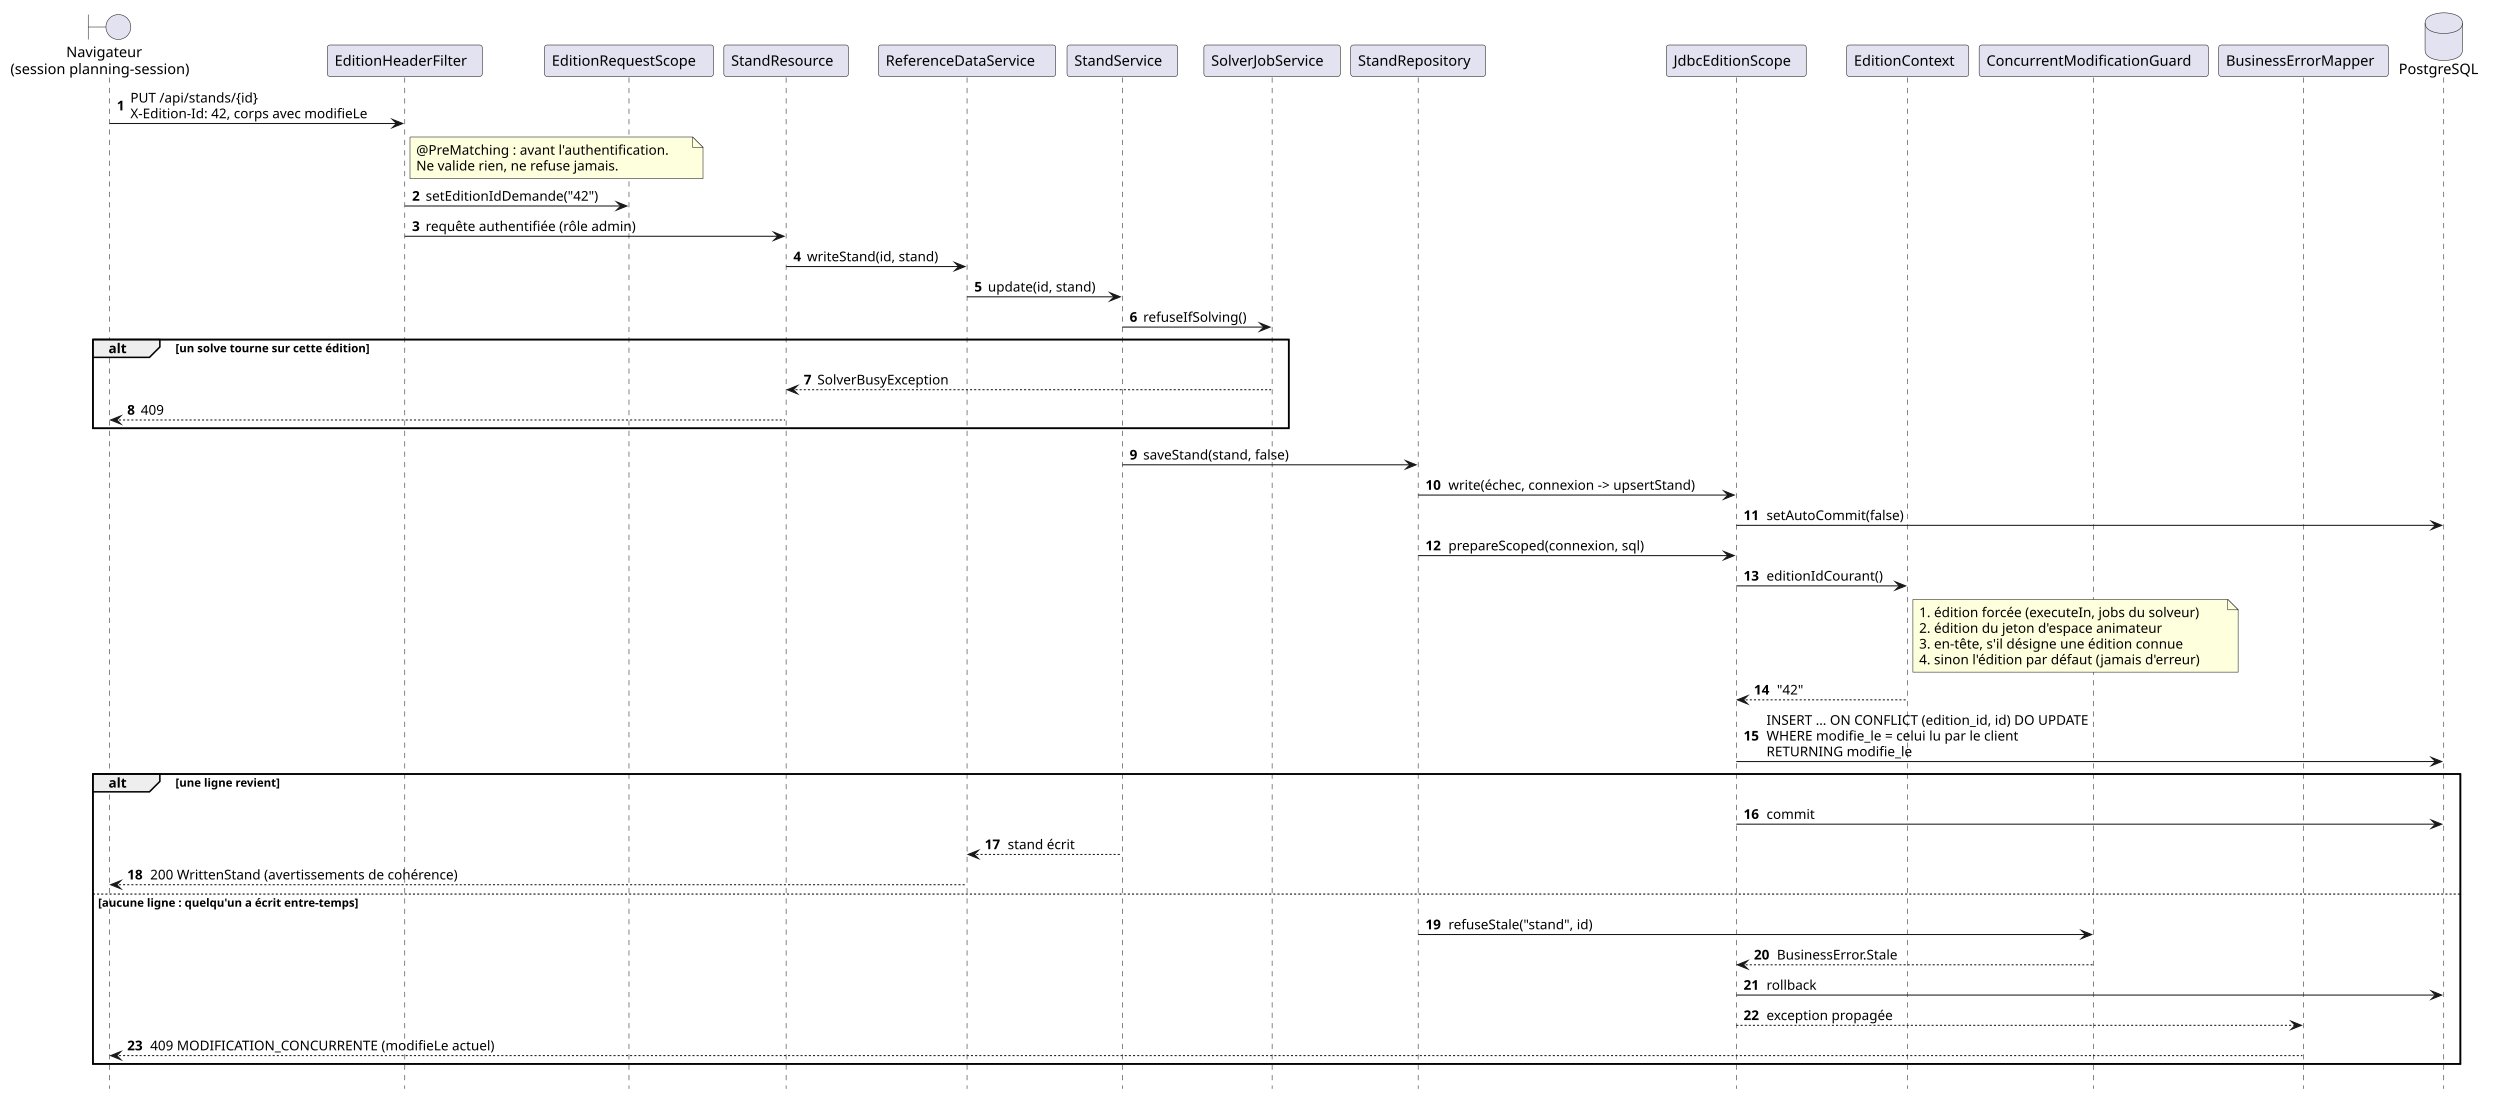
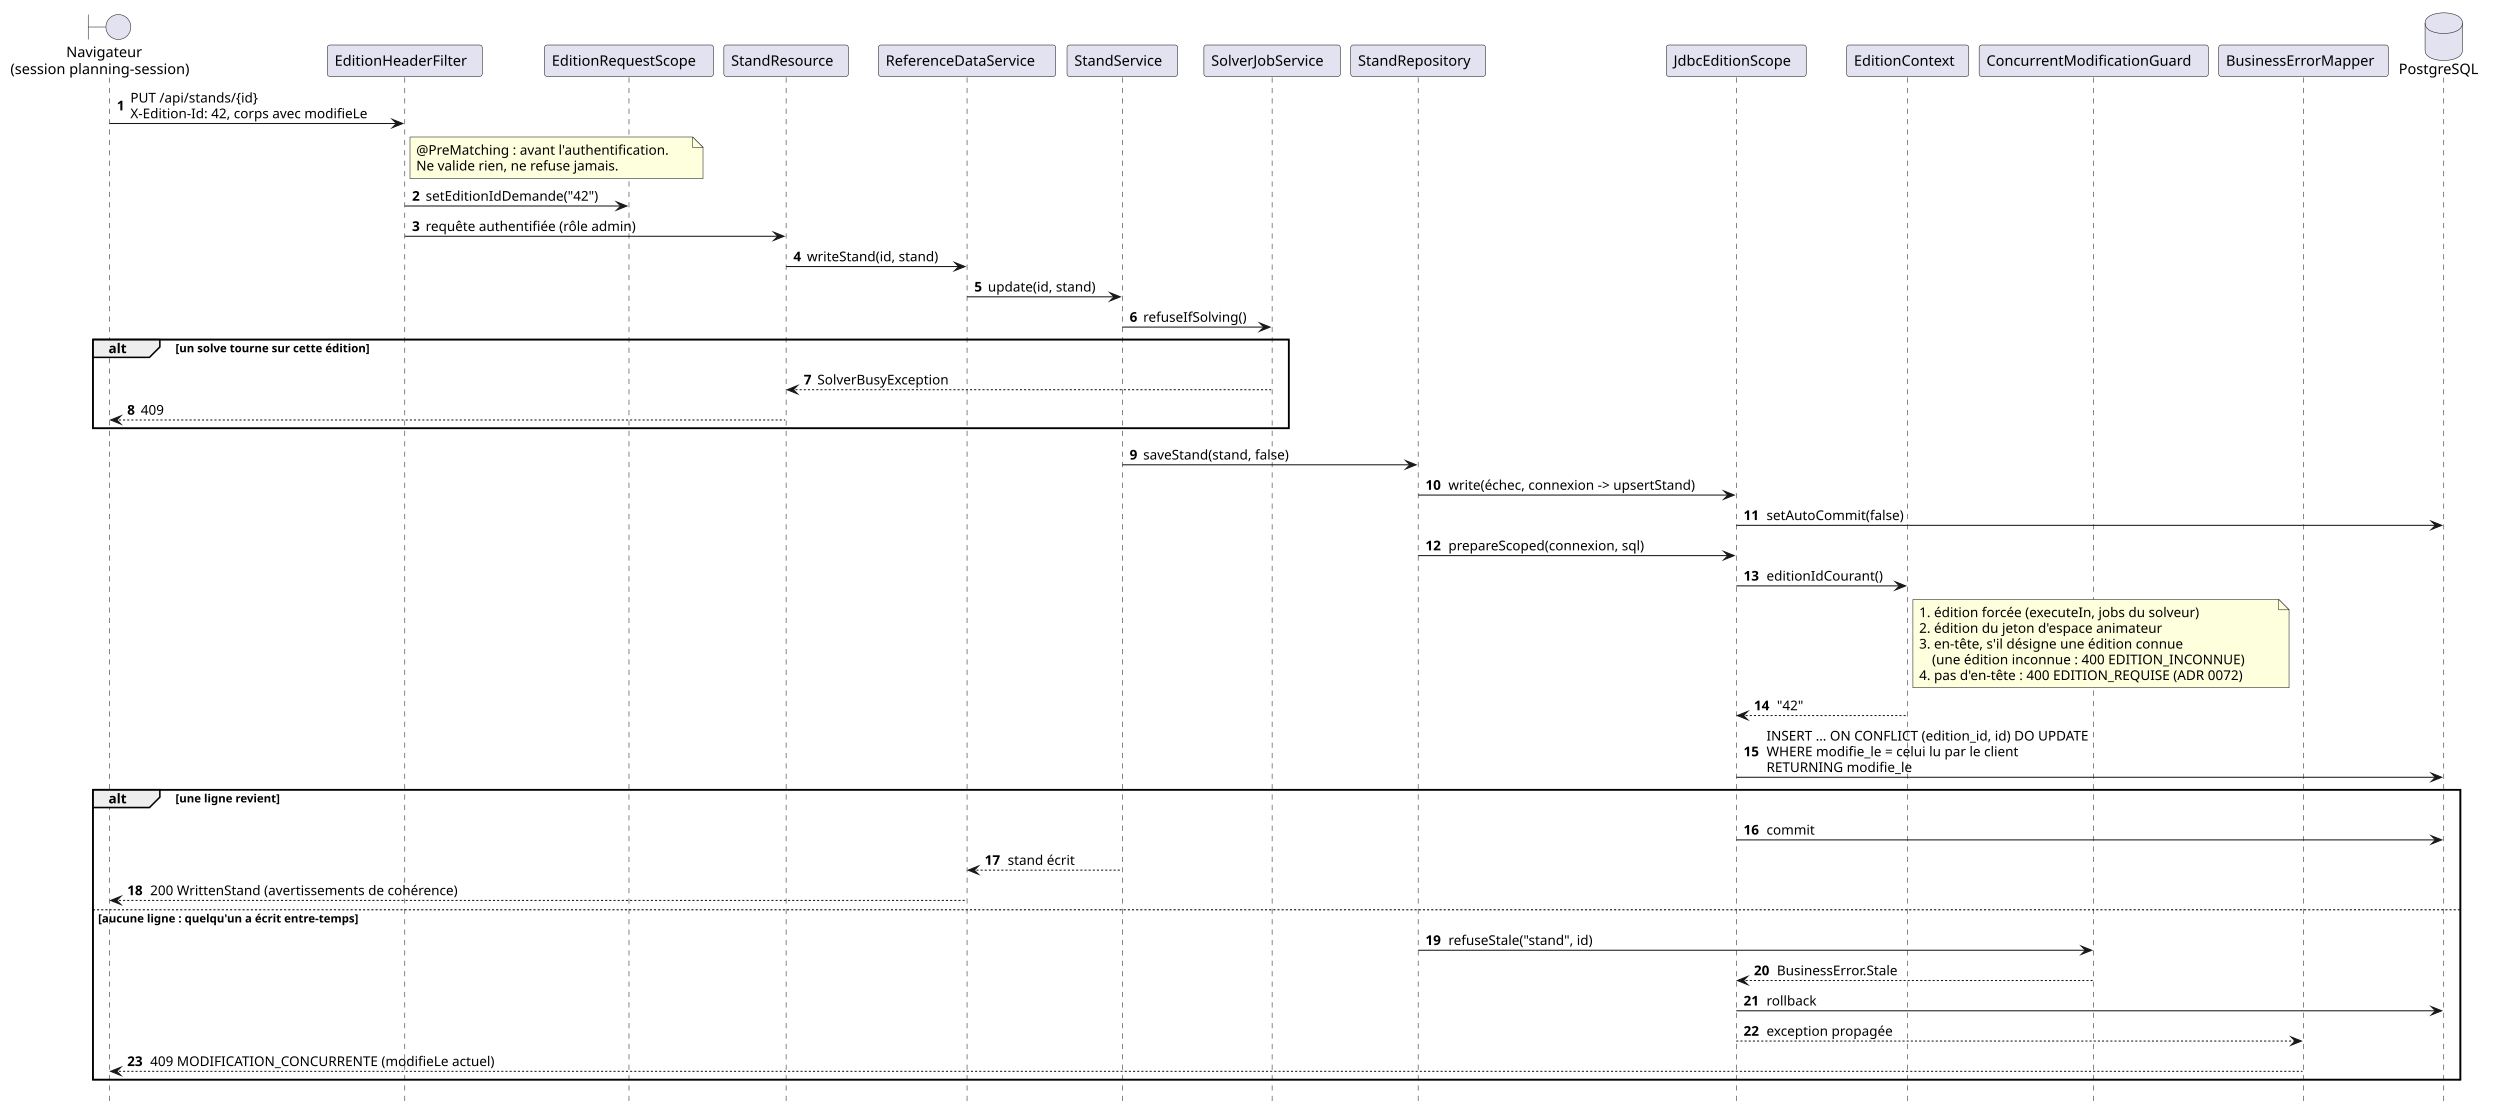
- <svg xmlns="http://www.w3.org/2000/svg" version="1.1" data-diagram-type="SEQUENCE" style="width:2406px;height:1058px;background:#FFFFFF;" width="2406px" height="1058px" viewBox="0 0 2406 1058" zoomAndPan="magnify" preserveAspectRatio="none" contentStyleType="text/css">
+ <svg xmlns="http://www.w3.org/2000/svg" version="1.1" data-diagram-type="SEQUENCE" style="width:2406px;height:1074px;background:#FFFFFF;" width="2406px" height="1074px" viewBox="0 0 2406 1074" zoomAndPan="magnify" preserveAspectRatio="none" contentStyleType="text/css">
  <defs />
  <g font-family="sans-serif" lengthAdjust="spacing">
    <rect x="89.412" y="326.789" width="1150.866" height="85.398" fill="none" style="stroke:#000;stroke-width:1.5;" />
-     <rect x="89.412" y="744.914" width="2278.472" height="279" fill="none" style="stroke:#000;stroke-width:1.5;" />
-     <g>
-       <rect x="101.912" y="74.594" width="8" height="973.32" fill="#000" fill-opacity="0" />
-       <line x1="105.412" y1="74.594" x2="105.412" y2="1047.914" style="stroke:#181818;stroke-width:0.5;stroke-dasharray:5,5;" />
-     </g>
-     <g>
-       <rect x="386.078" y="74.594" width="8" height="973.32" fill="#000" fill-opacity="0" />
-       <line x1="389.578" y1="74.594" x2="389.578" y2="1047.914" style="stroke:#181818;stroke-width:0.5;stroke-dasharray:5,5;" />
-     </g>
-     <g>
-       <rect x="601.829" y="74.594" width="8" height="973.32" fill="#000" fill-opacity="0" />
-       <line x1="605.329" y1="74.594" x2="605.329" y2="1047.914" style="stroke:#181818;stroke-width:0.5;stroke-dasharray:5,5;" />
-     </g>
-     <g>
-       <rect x="753.049" y="74.594" width="8" height="973.32" fill="#000" fill-opacity="0" />
-       <line x1="756.549" y1="74.594" x2="756.549" y2="1047.914" style="stroke:#181818;stroke-width:0.5;stroke-dasharray:5,5;" />
-     </g>
-     <g>
-       <rect x="927.185" y="74.594" width="8" height="973.32" fill="#000" fill-opacity="0" />
-       <line x1="930.685" y1="74.594" x2="930.685" y2="1047.914" style="stroke:#181818;stroke-width:0.5;stroke-dasharray:5,5;" />
-     </g>
-     <g>
-       <rect x="1076.634" y="74.594" width="8" height="973.32" fill="#000" fill-opacity="0" />
-       <line x1="1080.134" y1="74.594" x2="1080.134" y2="1047.914" style="stroke:#181818;stroke-width:0.5;stroke-dasharray:5,5;" />
-     </g>
-     <g>
-       <rect x="1220.777" y="74.594" width="8" height="973.32" fill="#000" fill-opacity="0" />
-       <line x1="1224.277" y1="74.594" x2="1224.277" y2="1047.914" style="stroke:#181818;stroke-width:0.5;stroke-dasharray:5,5;" />
-     </g>
-     <g>
-       <rect x="1361.33" y="74.594" width="8" height="973.32" fill="#000" fill-opacity="0" />
-       <line x1="1364.83" y1="74.594" x2="1364.83" y2="1047.914" style="stroke:#181818;stroke-width:0.5;stroke-dasharray:5,5;" />
-     </g>
-     <g>
-       <rect x="1667.478" y="74.594" width="8" height="973.32" fill="#000" fill-opacity="0" />
-       <line x1="1670.978" y1="74.594" x2="1670.978" y2="1047.914" style="stroke:#181818;stroke-width:0.5;stroke-dasharray:5,5;" />
-     </g>
-     <g>
-       <rect x="1832.479" y="74.594" width="8" height="973.32" fill="#000" fill-opacity="0" />
-       <line x1="1835.979" y1="74.594" x2="1835.979" y2="1047.914" style="stroke:#181818;stroke-width:0.5;stroke-dasharray:5,5;" />
-     </g>
-     <g>
-       <rect x="2011.519" y="74.594" width="8" height="973.32" fill="#000" fill-opacity="0" />
-       <line x1="2015.019" y1="74.594" x2="2015.019" y2="1047.914" style="stroke:#181818;stroke-width:0.5;stroke-dasharray:5,5;" />
-     </g>
-     <g>
-       <rect x="2213.4" y="74.594" width="8" height="973.32" fill="#000" fill-opacity="0" />
-       <line x1="2216.9" y1="74.594" x2="2216.9" y2="1047.914" style="stroke:#181818;stroke-width:0.5;stroke-dasharray:5,5;" />
-     </g>
-     <g>
-       <rect x="2348.384" y="74.594" width="8" height="973.32" fill="#000" fill-opacity="0" />
-       <line x1="2351.884" y1="74.594" x2="2351.884" y2="1047.914" style="stroke:#181818;stroke-width:0.5;stroke-dasharray:5,5;" />
+     <rect x="89.412" y="760.047" width="2278.472" height="279" fill="none" style="stroke:#000;stroke-width:1.5;" />
+     <g>
+       <rect x="101.912" y="74.594" width="8" height="988.453" fill="#000" fill-opacity="0" />
+       <line x1="105.412" y1="74.594" x2="105.412" y2="1063.047" style="stroke:#181818;stroke-width:0.5;stroke-dasharray:5,5;" />
+     </g>
+     <g>
+       <rect x="386.078" y="74.594" width="8" height="988.453" fill="#000" fill-opacity="0" />
+       <line x1="389.578" y1="74.594" x2="389.578" y2="1063.047" style="stroke:#181818;stroke-width:0.5;stroke-dasharray:5,5;" />
+     </g>
+     <g>
+       <rect x="601.829" y="74.594" width="8" height="988.453" fill="#000" fill-opacity="0" />
+       <line x1="605.329" y1="74.594" x2="605.329" y2="1063.047" style="stroke:#181818;stroke-width:0.5;stroke-dasharray:5,5;" />
+     </g>
+     <g>
+       <rect x="753.049" y="74.594" width="8" height="988.453" fill="#000" fill-opacity="0" />
+       <line x1="756.549" y1="74.594" x2="756.549" y2="1063.047" style="stroke:#181818;stroke-width:0.5;stroke-dasharray:5,5;" />
+     </g>
+     <g>
+       <rect x="927.185" y="74.594" width="8" height="988.453" fill="#000" fill-opacity="0" />
+       <line x1="930.685" y1="74.594" x2="930.685" y2="1063.047" style="stroke:#181818;stroke-width:0.5;stroke-dasharray:5,5;" />
+     </g>
+     <g>
+       <rect x="1076.634" y="74.594" width="8" height="988.453" fill="#000" fill-opacity="0" />
+       <line x1="1080.134" y1="74.594" x2="1080.134" y2="1063.047" style="stroke:#181818;stroke-width:0.5;stroke-dasharray:5,5;" />
+     </g>
+     <g>
+       <rect x="1220.777" y="74.594" width="8" height="988.453" fill="#000" fill-opacity="0" />
+       <line x1="1224.277" y1="74.594" x2="1224.277" y2="1063.047" style="stroke:#181818;stroke-width:0.5;stroke-dasharray:5,5;" />
+     </g>
+     <g>
+       <rect x="1361.33" y="74.594" width="8" height="988.453" fill="#000" fill-opacity="0" />
+       <line x1="1364.83" y1="74.594" x2="1364.83" y2="1063.047" style="stroke:#181818;stroke-width:0.5;stroke-dasharray:5,5;" />
+     </g>
+     <g>
+       <rect x="1667.478" y="74.594" width="8" height="988.453" fill="#000" fill-opacity="0" />
+       <line x1="1670.978" y1="74.594" x2="1670.978" y2="1063.047" style="stroke:#181818;stroke-width:0.5;stroke-dasharray:5,5;" />
+     </g>
+     <g>
+       <rect x="1832.479" y="74.594" width="8" height="988.453" fill="#000" fill-opacity="0" />
+       <line x1="1835.979" y1="74.594" x2="1835.979" y2="1063.047" style="stroke:#181818;stroke-width:0.5;stroke-dasharray:5,5;" />
+     </g>
+     <g>
+       <rect x="2011.519" y="74.594" width="8" height="988.453" fill="#000" fill-opacity="0" />
+       <line x1="2015.019" y1="74.594" x2="2015.019" y2="1063.047" style="stroke:#181818;stroke-width:0.5;stroke-dasharray:5,5;" />
+     </g>
+     <g>
+       <rect x="2213.4" y="74.594" width="8" height="988.453" fill="#000" fill-opacity="0" />
+       <line x1="2216.9" y1="74.594" x2="2216.9" y2="1063.047" style="stroke:#181818;stroke-width:0.5;stroke-dasharray:5,5;" />
+     </g>
+     <g>
+       <rect x="2348.384" y="74.594" width="8" height="988.453" fill="#000" fill-opacity="0" />
+       <line x1="2351.884" y1="74.594" x2="2351.884" y2="1063.047" style="stroke:#181818;stroke-width:0.5;stroke-dasharray:5,5;" />
    </g>
    <text x="63.7" y="54.995" fill="#000" font-size="14" textLength="77.424">Navigateur</text>
    <text x="10" y="71.292" fill="#000" font-size="14" textLength="184.823">(session planning-session)</text>
    <path d="M84.912,14 L84.912,38 M84.912,26 L101.912,26" style="stroke:#181818;stroke-width:0.5;" fill="none" />
    <ellipse cx="113.912" cy="26" rx="12" ry="12" fill="#E2E2F0" style="stroke:#181818;stroke-width:0.5;" />
    <rect x="315.025" y="43.297" width="149.105" height="30.297" fill="#E2E2F0" style="stroke:#181818;stroke-width:0.5;" rx="2.5" ry="2.5" />
    <text x="322.025" y="63.292" fill="#000" font-size="14" textLength="135.105">EditionHeaderFilter</text>
    <rect x="524.036" y="43.297" width="162.586" height="30.297" fill="#E2E2F0" style="stroke:#181818;stroke-width:0.5;" rx="2.5" ry="2.5" />
    <text x="531.036" y="63.292" fill="#000" font-size="14" textLength="148.586">EditionRequestScope</text>
    <rect x="696.622" y="43.297" width="119.854" height="30.297" fill="#E2E2F0" style="stroke:#181818;stroke-width:0.5;" rx="2.5" ry="2.5" />
    <text x="703.622" y="63.292" fill="#000" font-size="14" textLength="105.854">StandResource</text>
    <rect x="845.382" y="43.297" width="170.604" height="30.297" fill="#E2E2F0" style="stroke:#181818;stroke-width:0.5;" rx="2.5" ry="2.5" />
    <text x="852.382" y="63.292" fill="#000" font-size="14" textLength="156.604">ReferenceDataService</text>
    <rect x="1026.906" y="43.297" width="106.456" height="30.297" fill="#E2E2F0" style="stroke:#181818;stroke-width:0.5;" rx="2.5" ry="2.5" />
    <text x="1033.906" y="63.292" fill="#000" font-size="14" textLength="92.456">StandService</text>
    <rect x="1158.618" y="43.297" width="131.318" height="30.297" fill="#E2E2F0" style="stroke:#181818;stroke-width:0.5;" rx="2.5" ry="2.5" />
    <text x="1165.618" y="63.292" fill="#000" font-size="14" textLength="117.318">SolverJobService</text>
    <rect x="1299.937" y="43.297" width="129.787" height="30.297" fill="#E2E2F0" style="stroke:#181818;stroke-width:0.5;" rx="2.5" ry="2.5" />
    <text x="1306.937" y="63.292" fill="#000" font-size="14" textLength="115.787">StandRepository</text>
    <rect x="1603.634" y="43.297" width="134.688" height="30.297" fill="#E2E2F0" style="stroke:#181818;stroke-width:0.5;" rx="2.5" ry="2.5" />
    <text x="1610.634" y="63.292" fill="#000" font-size="14" textLength="120.688">JdbcEditionScope</text>
    <rect x="1777.214" y="43.297" width="117.53" height="30.297" fill="#E2E2F0" style="stroke:#181818;stroke-width:0.5;" rx="2.5" ry="2.5" />
    <text x="1784.214" y="63.292" fill="#000" font-size="14" textLength="103.53">EditionContext</text>
    <rect x="1904.745" y="43.297" width="220.548" height="30.297" fill="#E2E2F0" style="stroke:#181818;stroke-width:0.5;" rx="2.5" ry="2.5" />
    <text x="1911.745" y="63.292" fill="#000" font-size="14" textLength="206.548">ConcurrentModificationGuard</text>
    <rect x="2135.292" y="43.297" width="163.215" height="30.297" fill="#E2E2F0" style="stroke:#181818;stroke-width:0.5;" rx="2.5" ry="2.5" />
    <text x="2142.292" y="63.292" fill="#000" font-size="14" textLength="149.215">BusinessErrorMapper</text>
    <text x="2308.507" y="71.292" fill="#000" font-size="14" textLength="80.753">PostgreSQL</text>
    <path d="M2333.884,22.297 C2333.884,12.297 2351.884,12.297 2351.884,12.297 C2351.884,12.297 2369.884,12.297 2369.884,22.297 L2369.884,48.297 C2369.884,58.297 2351.884,58.297 2351.884,58.297 C2351.884,58.297 2333.884,58.297 2333.884,48.297 L2333.884,22.297" style="stroke:#181818;stroke-width:0.5;" fill="#E2E2F0" />
    <path d="M2333.884,22.297 C2333.884,32.297 2351.884,32.297 2351.884,32.297 C2351.884,32.297 2369.884,32.297 2369.884,22.297" style="stroke:#181818;stroke-width:0.5;" fill="none" />
    <polygon points="377.578,114.859,387.578,118.859,377.578,122.859,381.578,118.859" fill="#181818" style="stroke:#181818;stroke-width:1;stroke-linejoin:miter;stroke-miterlimit:10;" />
    <line x1="105.412" y1="118.859" x2="383.578" y2="118.859" style="stroke:#181818;stroke-width:1;" />
    <text x="112.412" y="106.227" fill="#000" font-size="13" font-weight="700">1</text>
    <text x="125.457" y="98.661" fill="#000" font-size="13" textLength="133.904">PUT /api/stands/{id}</text>
    <text x="125.457" y="113.793" fill="#000" font-size="13" textLength="247.121">X-Edition-Id: 42, corps avec modifieLe</text>
    <path d="M394.578,131.859 L394.578,171.859 L676.578,171.859 L676.578,141.859 L666.578,131.859 L394.578,131.859" style="stroke:#181818;stroke-width:0.5;" fill="#FEFFDD" />
    <path d="M666.578,131.859 L666.578,141.859 L676.578,141.859 L666.578,131.859" style="stroke:#181818;stroke-width:0.5;" fill="#FEFFDD" />
    <text x="400.578" y="148.926" fill="#000" font-size="13" textLength="261.701">@PreMatching : avant l'authentification.</text>
    <text x="400.578" y="164.059" fill="#000" font-size="13" textLength="210.736">Ne valide rien, ne refuse jamais.</text>
    <polygon points="593.329,194.258,603.329,198.258,593.329,202.258,597.329,198.258" fill="#181818" style="stroke:#181818;stroke-width:1;stroke-linejoin:miter;stroke-miterlimit:10;" />
    <line x1="389.578" y1="198.258" x2="599.329" y2="198.258" style="stroke:#181818;stroke-width:1;" />
    <text x="396.578" y="193.192" fill="#000" font-size="13" font-weight="700">2</text>
    <text x="409.623" y="193.192" fill="#000" font-size="13" textLength="178.706">setEditionIdDemande("42")</text>
    <polygon points="744.549,223.391,754.549,227.391,744.549,231.391,748.549,227.391" fill="#181818" style="stroke:#181818;stroke-width:1;stroke-linejoin:miter;stroke-miterlimit:10;" />
    <line x1="389.578" y1="227.391" x2="750.549" y2="227.391" style="stroke:#181818;stroke-width:1;" />
    <text x="396.578" y="222.325" fill="#000" font-size="13" font-weight="700">3</text>
    <text x="409.623" y="222.325" fill="#000" font-size="13" textLength="217.782">requête authentifiée (rôle admin)</text>
    <polygon points="918.685,252.523,928.685,256.523,918.685,260.523,922.685,256.523" fill="#181818" style="stroke:#181818;stroke-width:1;stroke-linejoin:miter;stroke-miterlimit:10;" />
    <line x1="756.549" y1="256.523" x2="924.685" y2="256.523" style="stroke:#181818;stroke-width:1;" />
    <text x="763.549" y="251.458" fill="#000" font-size="13" font-weight="700">4</text>
    <text x="776.594" y="251.458" fill="#000" font-size="13" textLength="137.09">writeStand(id, stand)</text>
    <polygon points="1068.134,281.656,1078.134,285.656,1068.134,289.656,1072.134,285.656" fill="#181818" style="stroke:#181818;stroke-width:1;stroke-linejoin:miter;stroke-miterlimit:10;" />
    <line x1="930.685" y1="285.656" x2="1074.134" y2="285.656" style="stroke:#181818;stroke-width:1;" />
    <text x="937.685" y="280.59" fill="#000" font-size="13" font-weight="700">5</text>
    <text x="950.73" y="280.59" fill="#000" font-size="13" textLength="112.404">update(id, stand)</text>
    <polygon points="1212.277,310.789,1222.277,314.789,1212.277,318.789,1216.277,314.789" fill="#181818" style="stroke:#181818;stroke-width:1;stroke-linejoin:miter;stroke-miterlimit:10;" />
    <line x1="1080.134" y1="314.789" x2="1218.277" y2="314.789" style="stroke:#181818;stroke-width:1;" />
    <text x="1087.134" y="309.723" fill="#000" font-size="13" font-weight="700">6</text>
    <text x="1100.18" y="309.723" fill="#000" font-size="13" textLength="107.098">refuseIfSolving()</text>
    <path d="M89.412,326.789 L153.854,326.789 L153.854,333.922 L143.854,343.922 L89.412,343.922 L89.412,326.789" style="stroke:#000;stroke-width:1.5;" fill="#EEE" />
    <rect x="89.412" y="326.789" width="1150.866" height="85.398" fill="none" style="stroke:#000;stroke-width:1.5;" />
    <text x="104.412" y="339.856" fill="#000" font-size="13" textLength="19.443" font-weight="700">alt</text>
    <text x="168.854" y="339" fill="#000" font-size="11" textLength="214.017" font-weight="700">[un solve tourne sur cette édition]</text>
    <polygon points="767.549,371.055,757.549,375.055,767.549,379.055,763.549,375.055" fill="#181818" style="stroke:#181818;stroke-width:1;stroke-linejoin:miter;stroke-miterlimit:10;" />
    <line x1="761.549" y1="375.055" x2="1223.277" y2="375.055" style="stroke:#181818;stroke-width:1;stroke-dasharray:2,2;" />
    <text x="773.549" y="369.989" fill="#000" font-size="13" font-weight="700">7</text>
    <text x="786.594" y="369.989" fill="#000" font-size="13" textLength="136.684">SolverBusyException</text>
    <polygon points="116.412,400.188,106.412,404.188,116.412,408.188,112.412,404.188" fill="#181818" style="stroke:#181818;stroke-width:1;stroke-linejoin:miter;stroke-miterlimit:10;" />
    <line x1="110.412" y1="404.188" x2="755.549" y2="404.188" style="stroke:#181818;stroke-width:1;stroke-dasharray:2,2;" />
    <text x="122.412" y="399.122" fill="#000" font-size="13" font-weight="700">8</text>
    <text x="135.457" y="399.122" fill="#000" font-size="13" textLength="24.813">409</text>
    <polygon points="1352.83,443.32,1362.83,447.32,1352.83,451.32,1356.83,447.32" fill="#181818" style="stroke:#181818;stroke-width:1;stroke-linejoin:miter;stroke-miterlimit:10;" />
    <line x1="1080.134" y1="447.32" x2="1358.83" y2="447.32" style="stroke:#181818;stroke-width:1;" />
    <text x="1087.134" y="442.254" fill="#000" font-size="13" font-weight="700">9</text>
    <text x="1100.18" y="442.254" fill="#000" font-size="13" textLength="153.899">saveStand(stand, false)</text>
    <polygon points="1658.978,472.453,1668.978,476.453,1658.978,480.453,1662.978,476.453" fill="#181818" style="stroke:#181818;stroke-width:1;stroke-linejoin:miter;stroke-miterlimit:10;" />
    <line x1="1364.83" y1="476.453" x2="1664.978" y2="476.453" style="stroke:#181818;stroke-width:1;" />
    <text x="1371.83" y="471.387" fill="#000" font-size="13" textLength="18.091" font-weight="700">10</text>
    <text x="1393.921" y="471.387" fill="#000" font-size="13" textLength="260.057">write(échec, connexion -&gt; upsertStand)</text>
    <polygon points="2339.884,501.586,2349.884,505.586,2339.884,509.586,2343.884,505.586" fill="#181818" style="stroke:#181818;stroke-width:1;stroke-linejoin:miter;stroke-miterlimit:10;" />
    <line x1="1670.978" y1="505.586" x2="2345.884" y2="505.586" style="stroke:#181818;stroke-width:1;" />
    <text x="1677.978" y="500.52" fill="#000" font-size="13" textLength="18.091" font-weight="700">11</text>
    <text x="1700.069" y="500.52" fill="#000" font-size="13" textLength="142.188">setAutoCommit(false)</text>
    <polygon points="1658.978,530.719,1668.978,534.719,1658.978,538.719,1662.978,534.719" fill="#181818" style="stroke:#181818;stroke-width:1;stroke-linejoin:miter;stroke-miterlimit:10;" />
    <line x1="1364.83" y1="534.719" x2="1664.978" y2="534.719" style="stroke:#181818;stroke-width:1;" />
    <text x="1371.83" y="529.653" fill="#000" font-size="13" textLength="18.091" font-weight="700">12</text>
    <text x="1393.921" y="529.653" fill="#000" font-size="13" textLength="203.131">prepareScoped(connexion, sql)</text>
    <polygon points="1823.979,559.852,1833.979,563.852,1823.979,567.852,1827.979,563.852" fill="#181818" style="stroke:#181818;stroke-width:1;stroke-linejoin:miter;stroke-miterlimit:10;" />
    <line x1="1670.978" y1="563.852" x2="1829.979" y2="563.852" style="stroke:#181818;stroke-width:1;" />
    <text x="1677.978" y="558.786" fill="#000" font-size="13" textLength="18.091" font-weight="700">13</text>
    <text x="1700.069" y="558.786" fill="#000" font-size="13" textLength="118.911">editionIdCourant()</text>
-     <path d="M1840.979,576.852 L1840.979,646.852 L2153.979,646.852 L2153.979,586.852 L2143.979,576.852 L1840.979,576.852" style="stroke:#181818;stroke-width:0.5;" fill="#FEFFDD" />
-     <path d="M2143.979,576.852 L2143.979,586.852 L2153.979,586.852 L2143.979,576.852" style="stroke:#181818;stroke-width:0.5;" fill="#FEFFDD" />
+     <path d="M1840.979,576.852 L1840.979,661.852 L2202.979,661.852 L2202.979,586.852 L2192.979,576.852 L1840.979,576.852" style="stroke:#181818;stroke-width:0.5;" fill="#FEFFDD" />
+     <path d="M2192.979,576.852 L2192.979,586.852 L2202.979,586.852 L2192.979,576.852" style="stroke:#181818;stroke-width:0.5;" fill="#FEFFDD" />
    <text x="1846.979" y="593.918" fill="#000" font-size="13" textLength="292.195">1. édition forcée (executeIn, jobs du solveur)</text>
    <text x="1846.979" y="609.051" fill="#000" font-size="13" textLength="252.307">2. édition du jeton d'espace animateur</text>
    <text x="1846.979" y="624.184" fill="#000" font-size="13" textLength="274.2">3. en-tête, s'il désigne une édition connue</text>
-     <text x="1846.979" y="639.317" fill="#000" font-size="13" textLength="292.487">4. sinon l'édition par défaut (jamais d'erreur)</text>
-     <polygon points="1681.978,669.516,1671.978,673.516,1681.978,677.516,1677.978,673.516" fill="#181818" style="stroke:#181818;stroke-width:1;stroke-linejoin:miter;stroke-miterlimit:10;" />
-     <line x1="1675.978" y1="673.516" x2="1834.979" y2="673.516" style="stroke:#181818;stroke-width:1;stroke-dasharray:2,2;" />
-     <text x="1687.978" y="668.45" fill="#000" font-size="13" textLength="18.091" font-weight="700">14</text>
-     <text x="1710.069" y="668.45" fill="#000" font-size="13" textLength="28.501">"42"</text>
-     <polygon points="2339.884,728.914,2349.884,732.914,2339.884,736.914,2343.884,732.914" fill="#181818" style="stroke:#181818;stroke-width:1;stroke-linejoin:miter;stroke-miterlimit:10;" />
-     <line x1="1670.978" y1="732.914" x2="2345.884" y2="732.914" style="stroke:#181818;stroke-width:1;" />
-     <text x="1677.978" y="712.715" fill="#000" font-size="13" textLength="18.091" font-weight="700">15</text>
-     <text x="1700.069" y="697.583" fill="#000" font-size="13" textLength="335.41">INSERT … ON CONFLICT (edition_id, id) DO UPDATE</text>
-     <text x="1700.069" y="712.715" fill="#000" font-size="13" textLength="266.024">WHERE modifie_le = celui lu par le client</text>
-     <text x="1700.069" y="727.848" fill="#000" font-size="13" textLength="148.002">RETURNING modifie_le</text>
-     <path d="M89.412,744.914 L153.854,744.914 L153.854,752.047 L143.854,762.047 L89.412,762.047 L89.412,744.914" style="stroke:#000;stroke-width:1.5;" fill="#EEE" />
-     <rect x="89.412" y="744.914" width="2278.472" height="279" fill="none" style="stroke:#000;stroke-width:1.5;" />
-     <text x="104.412" y="757.981" fill="#000" font-size="13" textLength="19.443" font-weight="700">alt</text>
-     <text x="168.854" y="757.125" fill="#000" font-size="11" textLength="115.919" font-weight="700">[une ligne revient]</text>
-     <polygon points="2339.884,789.18,2349.884,793.18,2339.884,797.18,2343.884,793.18" fill="#181818" style="stroke:#181818;stroke-width:1;stroke-linejoin:miter;stroke-miterlimit:10;" />
-     <line x1="1670.978" y1="793.18" x2="2345.884" y2="793.18" style="stroke:#181818;stroke-width:1;" />
-     <text x="1677.978" y="788.114" fill="#000" font-size="13" textLength="18.091" font-weight="700">16</text>
-     <text x="1700.069" y="788.114" fill="#000" font-size="13" textLength="49.137">commit</text>
-     <polygon points="941.685,818.313,931.685,822.313,941.685,826.313,937.685,822.313" fill="#181818" style="stroke:#181818;stroke-width:1;stroke-linejoin:miter;stroke-miterlimit:10;" />
-     <line x1="935.685" y1="822.313" x2="1079.134" y2="822.313" style="stroke:#181818;stroke-width:1;stroke-dasharray:2,2;" />
-     <text x="947.685" y="817.247" fill="#000" font-size="13" textLength="18.091" font-weight="700">17</text>
-     <text x="969.775" y="817.247" fill="#000" font-size="13" textLength="69.659">stand écrit</text>
-     <polygon points="116.412,847.445,106.412,851.445,116.412,855.445,112.412,851.445" fill="#181818" style="stroke:#181818;stroke-width:1;stroke-linejoin:miter;stroke-miterlimit:10;" />
-     <line x1="110.412" y1="851.445" x2="929.685" y2="851.445" style="stroke:#181818;stroke-width:1;stroke-dasharray:2,2;" />
-     <text x="122.412" y="846.379" fill="#000" font-size="13" textLength="18.091" font-weight="700">18</text>
-     <text x="144.502" y="846.379" fill="#000" font-size="13" textLength="321.877">200 WrittenStand (avertissements de cohérence)</text>
-     <line x1="89.412" y1="860.445" x2="2367.884" y2="860.445" style="stroke:#000;stroke-width:1;stroke-dasharray:2,2;" />
-     <text x="94.412" y="872.656" fill="#000" font-size="11" textLength="287.166" font-weight="700">[aucune ligne : quelqu'un a écrit entre-temps]</text>
-     <polygon points="2003.019,895.383,2013.019,899.383,2003.019,903.383,2007.019,899.383" fill="#181818" style="stroke:#181818;stroke-width:1;stroke-linejoin:miter;stroke-miterlimit:10;" />
-     <line x1="1364.83" y1="899.383" x2="2009.019" y2="899.383" style="stroke:#181818;stroke-width:1;" />
-     <text x="1371.83" y="894.317" fill="#000" font-size="13" textLength="18.091" font-weight="700">19</text>
-     <text x="1393.921" y="894.317" fill="#000" font-size="13" textLength="152.414">refuseStale("stand", id)</text>
-     <polygon points="1681.978,924.516,1671.978,928.516,1681.978,932.516,1677.978,928.516" fill="#181818" style="stroke:#181818;stroke-width:1;stroke-linejoin:miter;stroke-miterlimit:10;" />
-     <line x1="1675.978" y1="928.516" x2="2014.019" y2="928.516" style="stroke:#181818;stroke-width:1;stroke-dasharray:2,2;" />
-     <text x="1687.978" y="923.45" fill="#000" font-size="13" textLength="18.091" font-weight="700">20</text>
-     <text x="1710.069" y="923.45" fill="#000" font-size="13" textLength="126.585">BusinessError.Stale</text>
-     <polygon points="2339.884,953.648,2349.884,957.648,2339.884,961.648,2343.884,957.648" fill="#181818" style="stroke:#181818;stroke-width:1;stroke-linejoin:miter;stroke-miterlimit:10;" />
-     <line x1="1670.978" y1="957.648" x2="2345.884" y2="957.648" style="stroke:#181818;stroke-width:1;" />
-     <text x="1677.978" y="952.583" fill="#000" font-size="13" textLength="18.091" font-weight="700">21</text>
-     <text x="1700.069" y="952.583" fill="#000" font-size="13" textLength="51.416">rollback</text>
-     <polygon points="2204.9,982.781,2214.9,986.781,2204.9,990.781,2208.9,986.781" fill="#181818" style="stroke:#181818;stroke-width:1;stroke-linejoin:miter;stroke-miterlimit:10;" />
-     <line x1="1670.978" y1="986.781" x2="2210.9" y2="986.781" style="stroke:#181818;stroke-width:1;stroke-dasharray:2,2;" />
-     <text x="1677.978" y="981.715" fill="#000" font-size="13" textLength="18.091" font-weight="700">22</text>
-     <text x="1700.069" y="981.715" fill="#000" font-size="13" textLength="130.14">exception propagée</text>
-     <polygon points="116.412,1011.914,106.412,1015.914,116.412,1019.914,112.412,1015.914" fill="#181818" style="stroke:#181818;stroke-width:1;stroke-linejoin:miter;stroke-miterlimit:10;" />
-     <line x1="110.412" y1="1015.914" x2="2215.9" y2="1015.914" style="stroke:#181818;stroke-width:1;stroke-dasharray:2,2;" />
-     <text x="122.412" y="1010.848" fill="#000" font-size="13" textLength="18.091" font-weight="700">23</text>
-     <text x="144.502" y="1010.848" fill="#000" font-size="13" textLength="353.914">409 MODIFICATION_CONCURRENTE (modifieLe actuel)</text>
+     <text x="1859.376" y="639.317" fill="#000" font-size="13" textLength="319.243">(une édition inconnue : 400 EDITION_INCONNUE)</text>
+     <text x="1846.979" y="654.45" fill="#000" font-size="13" textLength="341.206">4. pas d'en-tête : 400 EDITION_REQUISE (ADR 0072)</text>
+     <polygon points="1681.978,684.648,1671.978,688.648,1681.978,692.648,1677.978,688.648" fill="#181818" style="stroke:#181818;stroke-width:1;stroke-linejoin:miter;stroke-miterlimit:10;" />
+     <line x1="1675.978" y1="688.648" x2="1834.979" y2="688.648" style="stroke:#181818;stroke-width:1;stroke-dasharray:2,2;" />
+     <text x="1687.978" y="683.583" fill="#000" font-size="13" textLength="18.091" font-weight="700">14</text>
+     <text x="1710.069" y="683.583" fill="#000" font-size="13" textLength="28.501">"42"</text>
+     <polygon points="2339.884,744.047,2349.884,748.047,2339.884,752.047,2343.884,748.047" fill="#181818" style="stroke:#181818;stroke-width:1;stroke-linejoin:miter;stroke-miterlimit:10;" />
+     <line x1="1670.978" y1="748.047" x2="2345.884" y2="748.047" style="stroke:#181818;stroke-width:1;" />
+     <text x="1677.978" y="727.848" fill="#000" font-size="13" textLength="18.091" font-weight="700">15</text>
+     <text x="1700.069" y="712.715" fill="#000" font-size="13" textLength="335.41">INSERT … ON CONFLICT (edition_id, id) DO UPDATE</text>
+     <text x="1700.069" y="727.848" fill="#000" font-size="13" textLength="266.024">WHERE modifie_le = celui lu par le client</text>
+     <text x="1700.069" y="742.981" fill="#000" font-size="13" textLength="148.002">RETURNING modifie_le</text>
+     <path d="M89.412,760.047 L153.854,760.047 L153.854,767.18 L143.854,777.18 L89.412,777.18 L89.412,760.047" style="stroke:#000;stroke-width:1.5;" fill="#EEE" />
+     <rect x="89.412" y="760.047" width="2278.472" height="279" fill="none" style="stroke:#000;stroke-width:1.5;" />
+     <text x="104.412" y="773.114" fill="#000" font-size="13" textLength="19.443" font-weight="700">alt</text>
+     <text x="168.854" y="772.257" fill="#000" font-size="11" textLength="115.919" font-weight="700">[une ligne revient]</text>
+     <polygon points="2339.884,804.313,2349.884,808.313,2339.884,812.313,2343.884,808.313" fill="#181818" style="stroke:#181818;stroke-width:1;stroke-linejoin:miter;stroke-miterlimit:10;" />
+     <line x1="1670.978" y1="808.313" x2="2345.884" y2="808.313" style="stroke:#181818;stroke-width:1;" />
+     <text x="1677.978" y="803.247" fill="#000" font-size="13" textLength="18.091" font-weight="700">16</text>
+     <text x="1700.069" y="803.247" fill="#000" font-size="13" textLength="49.137">commit</text>
+     <polygon points="941.685,833.445,931.685,837.445,941.685,841.445,937.685,837.445" fill="#181818" style="stroke:#181818;stroke-width:1;stroke-linejoin:miter;stroke-miterlimit:10;" />
+     <line x1="935.685" y1="837.445" x2="1079.134" y2="837.445" style="stroke:#181818;stroke-width:1;stroke-dasharray:2,2;" />
+     <text x="947.685" y="832.379" fill="#000" font-size="13" textLength="18.091" font-weight="700">17</text>
+     <text x="969.775" y="832.379" fill="#000" font-size="13" textLength="69.659">stand écrit</text>
+     <polygon points="116.412,862.578,106.412,866.578,116.412,870.578,112.412,866.578" fill="#181818" style="stroke:#181818;stroke-width:1;stroke-linejoin:miter;stroke-miterlimit:10;" />
+     <line x1="110.412" y1="866.578" x2="929.685" y2="866.578" style="stroke:#181818;stroke-width:1;stroke-dasharray:2,2;" />
+     <text x="122.412" y="861.512" fill="#000" font-size="13" textLength="18.091" font-weight="700">18</text>
+     <text x="144.502" y="861.512" fill="#000" font-size="13" textLength="321.877">200 WrittenStand (avertissements de cohérence)</text>
+     <line x1="89.412" y1="875.578" x2="2367.884" y2="875.578" style="stroke:#000;stroke-width:1;stroke-dasharray:2,2;" />
+     <text x="94.412" y="887.789" fill="#000" font-size="11" textLength="287.166" font-weight="700">[aucune ligne : quelqu'un a écrit entre-temps]</text>
+     <polygon points="2003.019,910.516,2013.019,914.516,2003.019,918.516,2007.019,914.516" fill="#181818" style="stroke:#181818;stroke-width:1;stroke-linejoin:miter;stroke-miterlimit:10;" />
+     <line x1="1364.83" y1="914.516" x2="2009.019" y2="914.516" style="stroke:#181818;stroke-width:1;" />
+     <text x="1371.83" y="909.45" fill="#000" font-size="13" textLength="18.091" font-weight="700">19</text>
+     <text x="1393.921" y="909.45" fill="#000" font-size="13" textLength="152.414">refuseStale("stand", id)</text>
+     <polygon points="1681.978,939.648,1671.978,943.648,1681.978,947.648,1677.978,943.648" fill="#181818" style="stroke:#181818;stroke-width:1;stroke-linejoin:miter;stroke-miterlimit:10;" />
+     <line x1="1675.978" y1="943.648" x2="2014.019" y2="943.648" style="stroke:#181818;stroke-width:1;stroke-dasharray:2,2;" />
+     <text x="1687.978" y="938.583" fill="#000" font-size="13" textLength="18.091" font-weight="700">20</text>
+     <text x="1710.069" y="938.583" fill="#000" font-size="13" textLength="126.585">BusinessError.Stale</text>
+     <polygon points="2339.884,968.781,2349.884,972.781,2339.884,976.781,2343.884,972.781" fill="#181818" style="stroke:#181818;stroke-width:1;stroke-linejoin:miter;stroke-miterlimit:10;" />
+     <line x1="1670.978" y1="972.781" x2="2345.884" y2="972.781" style="stroke:#181818;stroke-width:1;" />
+     <text x="1677.978" y="967.715" fill="#000" font-size="13" textLength="18.091" font-weight="700">21</text>
+     <text x="1700.069" y="967.715" fill="#000" font-size="13" textLength="51.416">rollback</text>
+     <polygon points="2204.9,997.914,2214.9,1001.914,2204.9,1005.914,2208.9,1001.914" fill="#181818" style="stroke:#181818;stroke-width:1;stroke-linejoin:miter;stroke-miterlimit:10;" />
+     <line x1="1670.978" y1="1001.914" x2="2210.9" y2="1001.914" style="stroke:#181818;stroke-width:1;stroke-dasharray:2,2;" />
+     <text x="1677.978" y="996.848" fill="#000" font-size="13" textLength="18.091" font-weight="700">22</text>
+     <text x="1700.069" y="996.848" fill="#000" font-size="13" textLength="130.14">exception propagée</text>
+     <polygon points="116.412,1027.047,106.412,1031.047,116.412,1035.047,112.412,1031.047" fill="#181818" style="stroke:#181818;stroke-width:1;stroke-linejoin:miter;stroke-miterlimit:10;" />
+     <line x1="110.412" y1="1031.047" x2="2215.9" y2="1031.047" style="stroke:#181818;stroke-width:1;stroke-dasharray:2,2;" />
+     <text x="122.412" y="1025.981" fill="#000" font-size="13" textLength="18.091" font-weight="700">23</text>
+     <text x="144.502" y="1025.981" fill="#000" font-size="13" textLength="353.914">409 MODIFICATION_CONCURRENTE (modifieLe actuel)</text>
  </g>
</svg>
